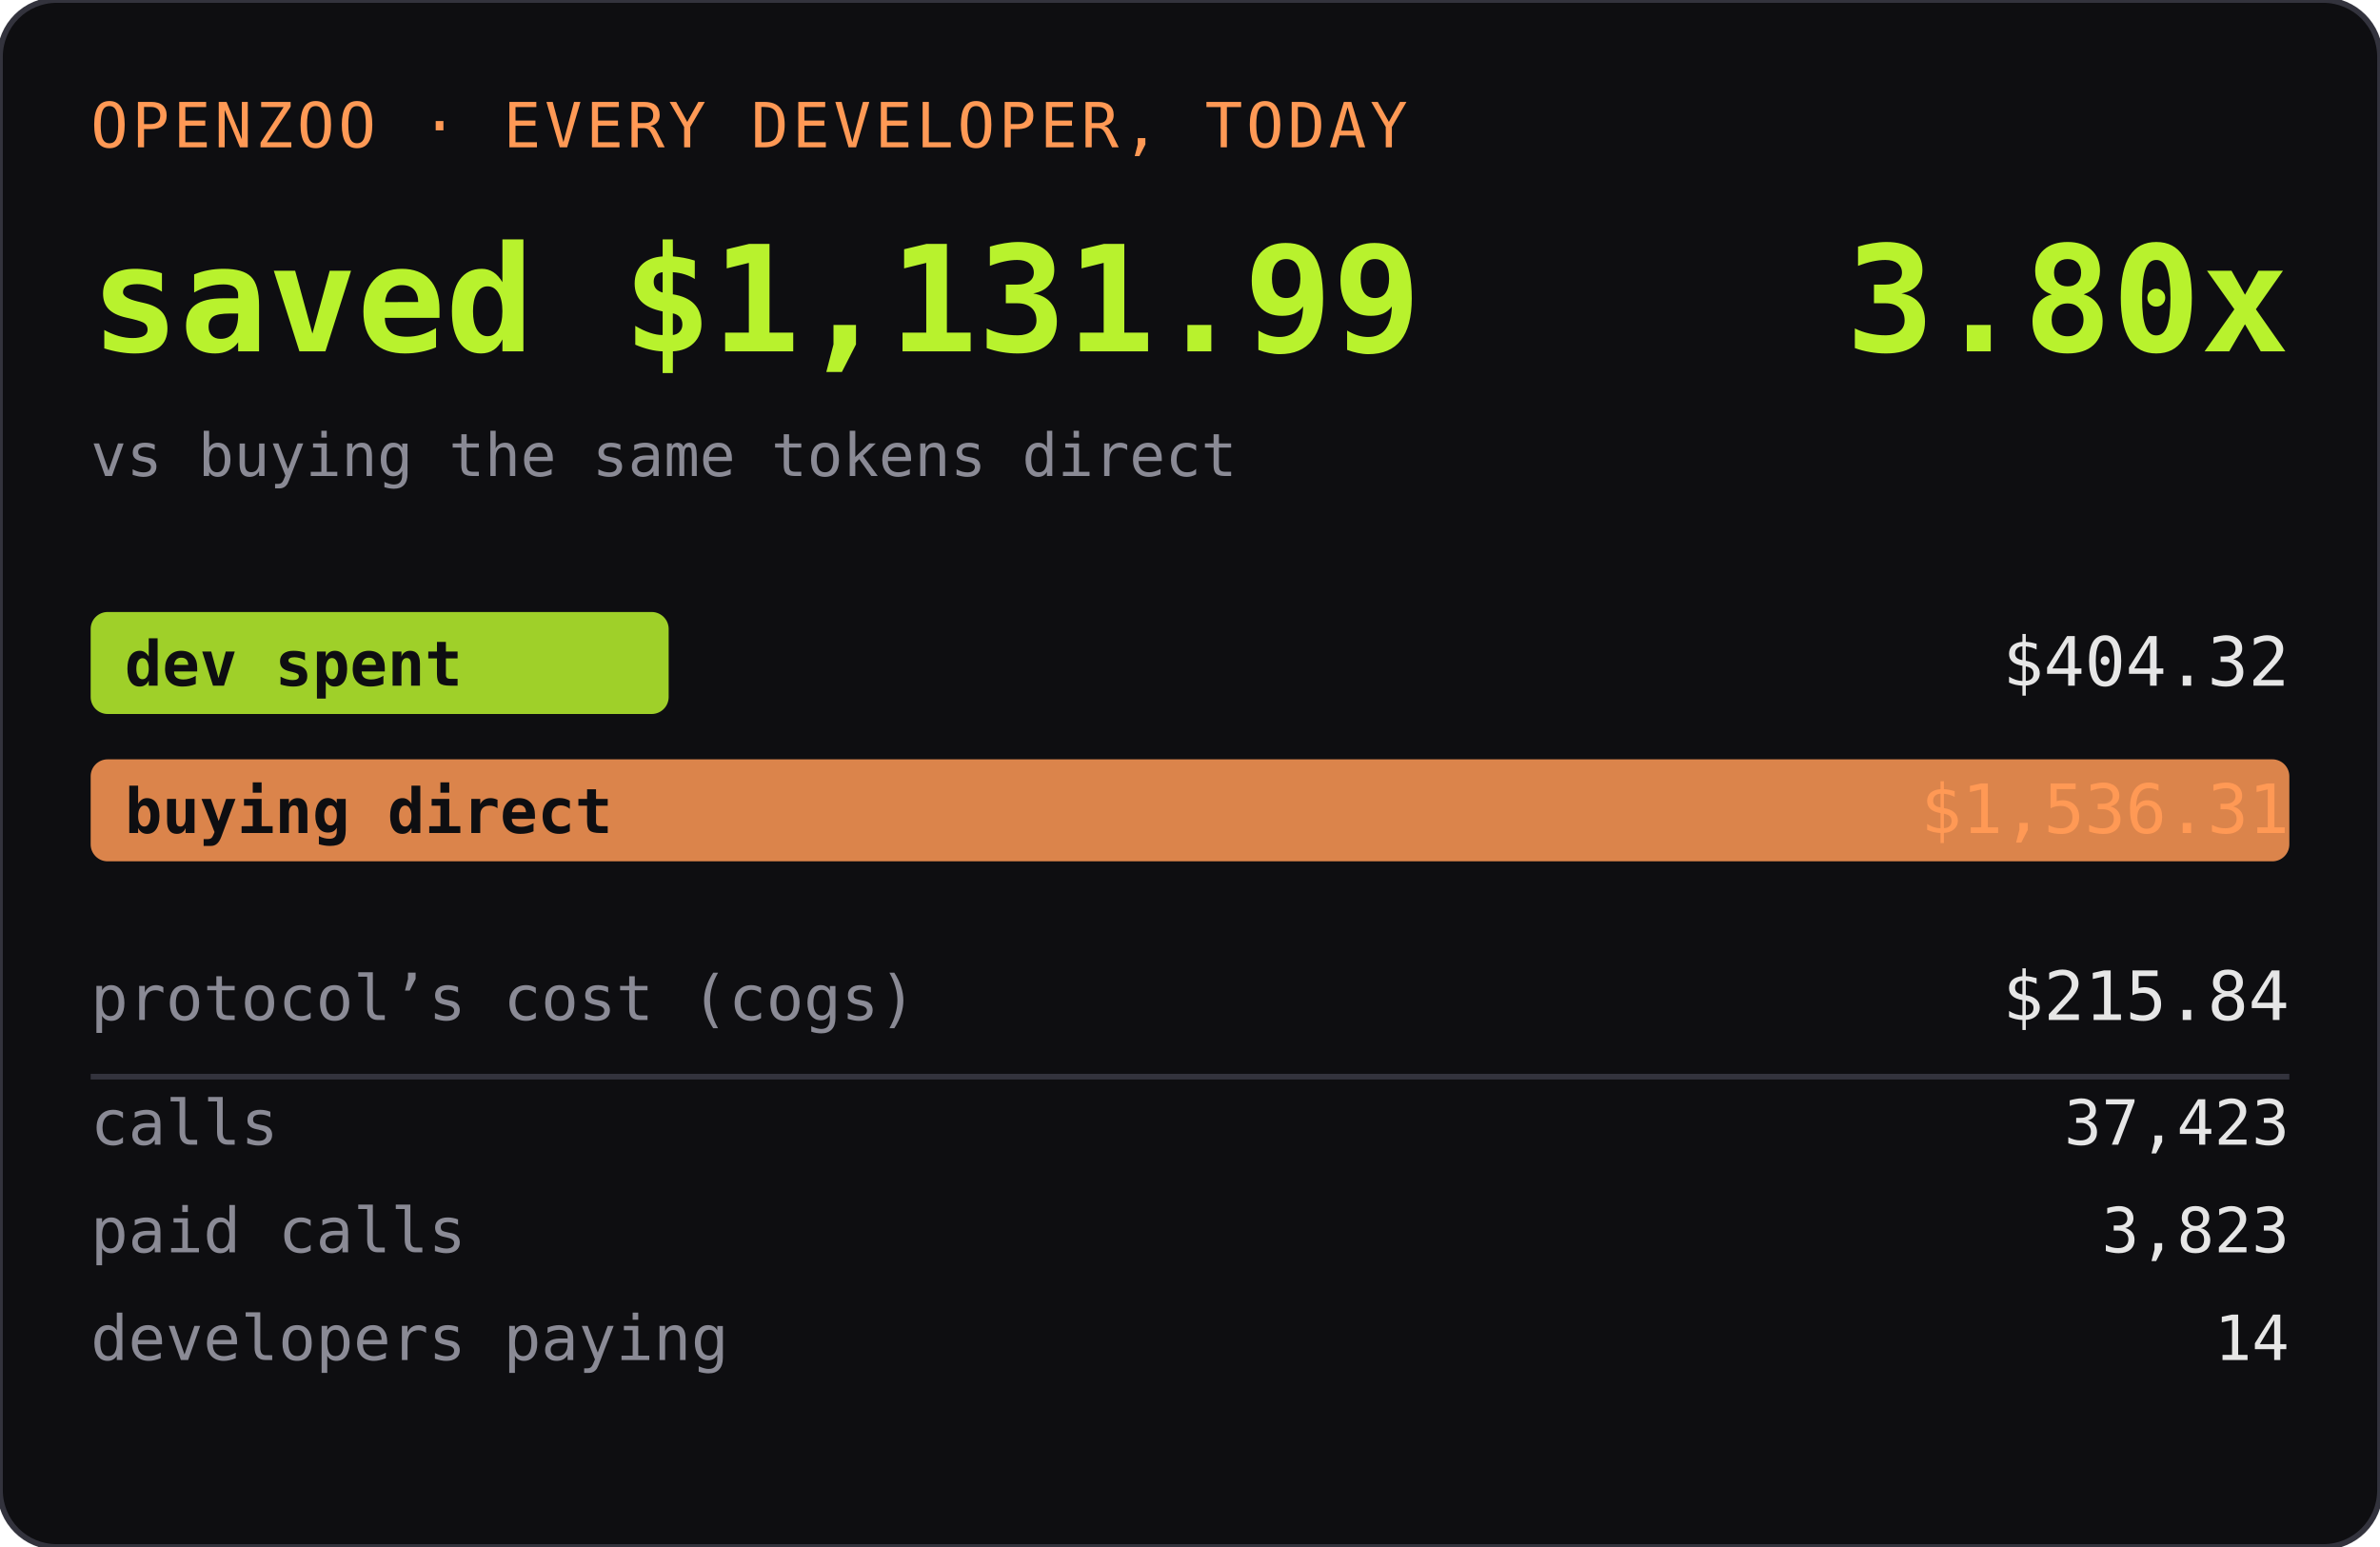
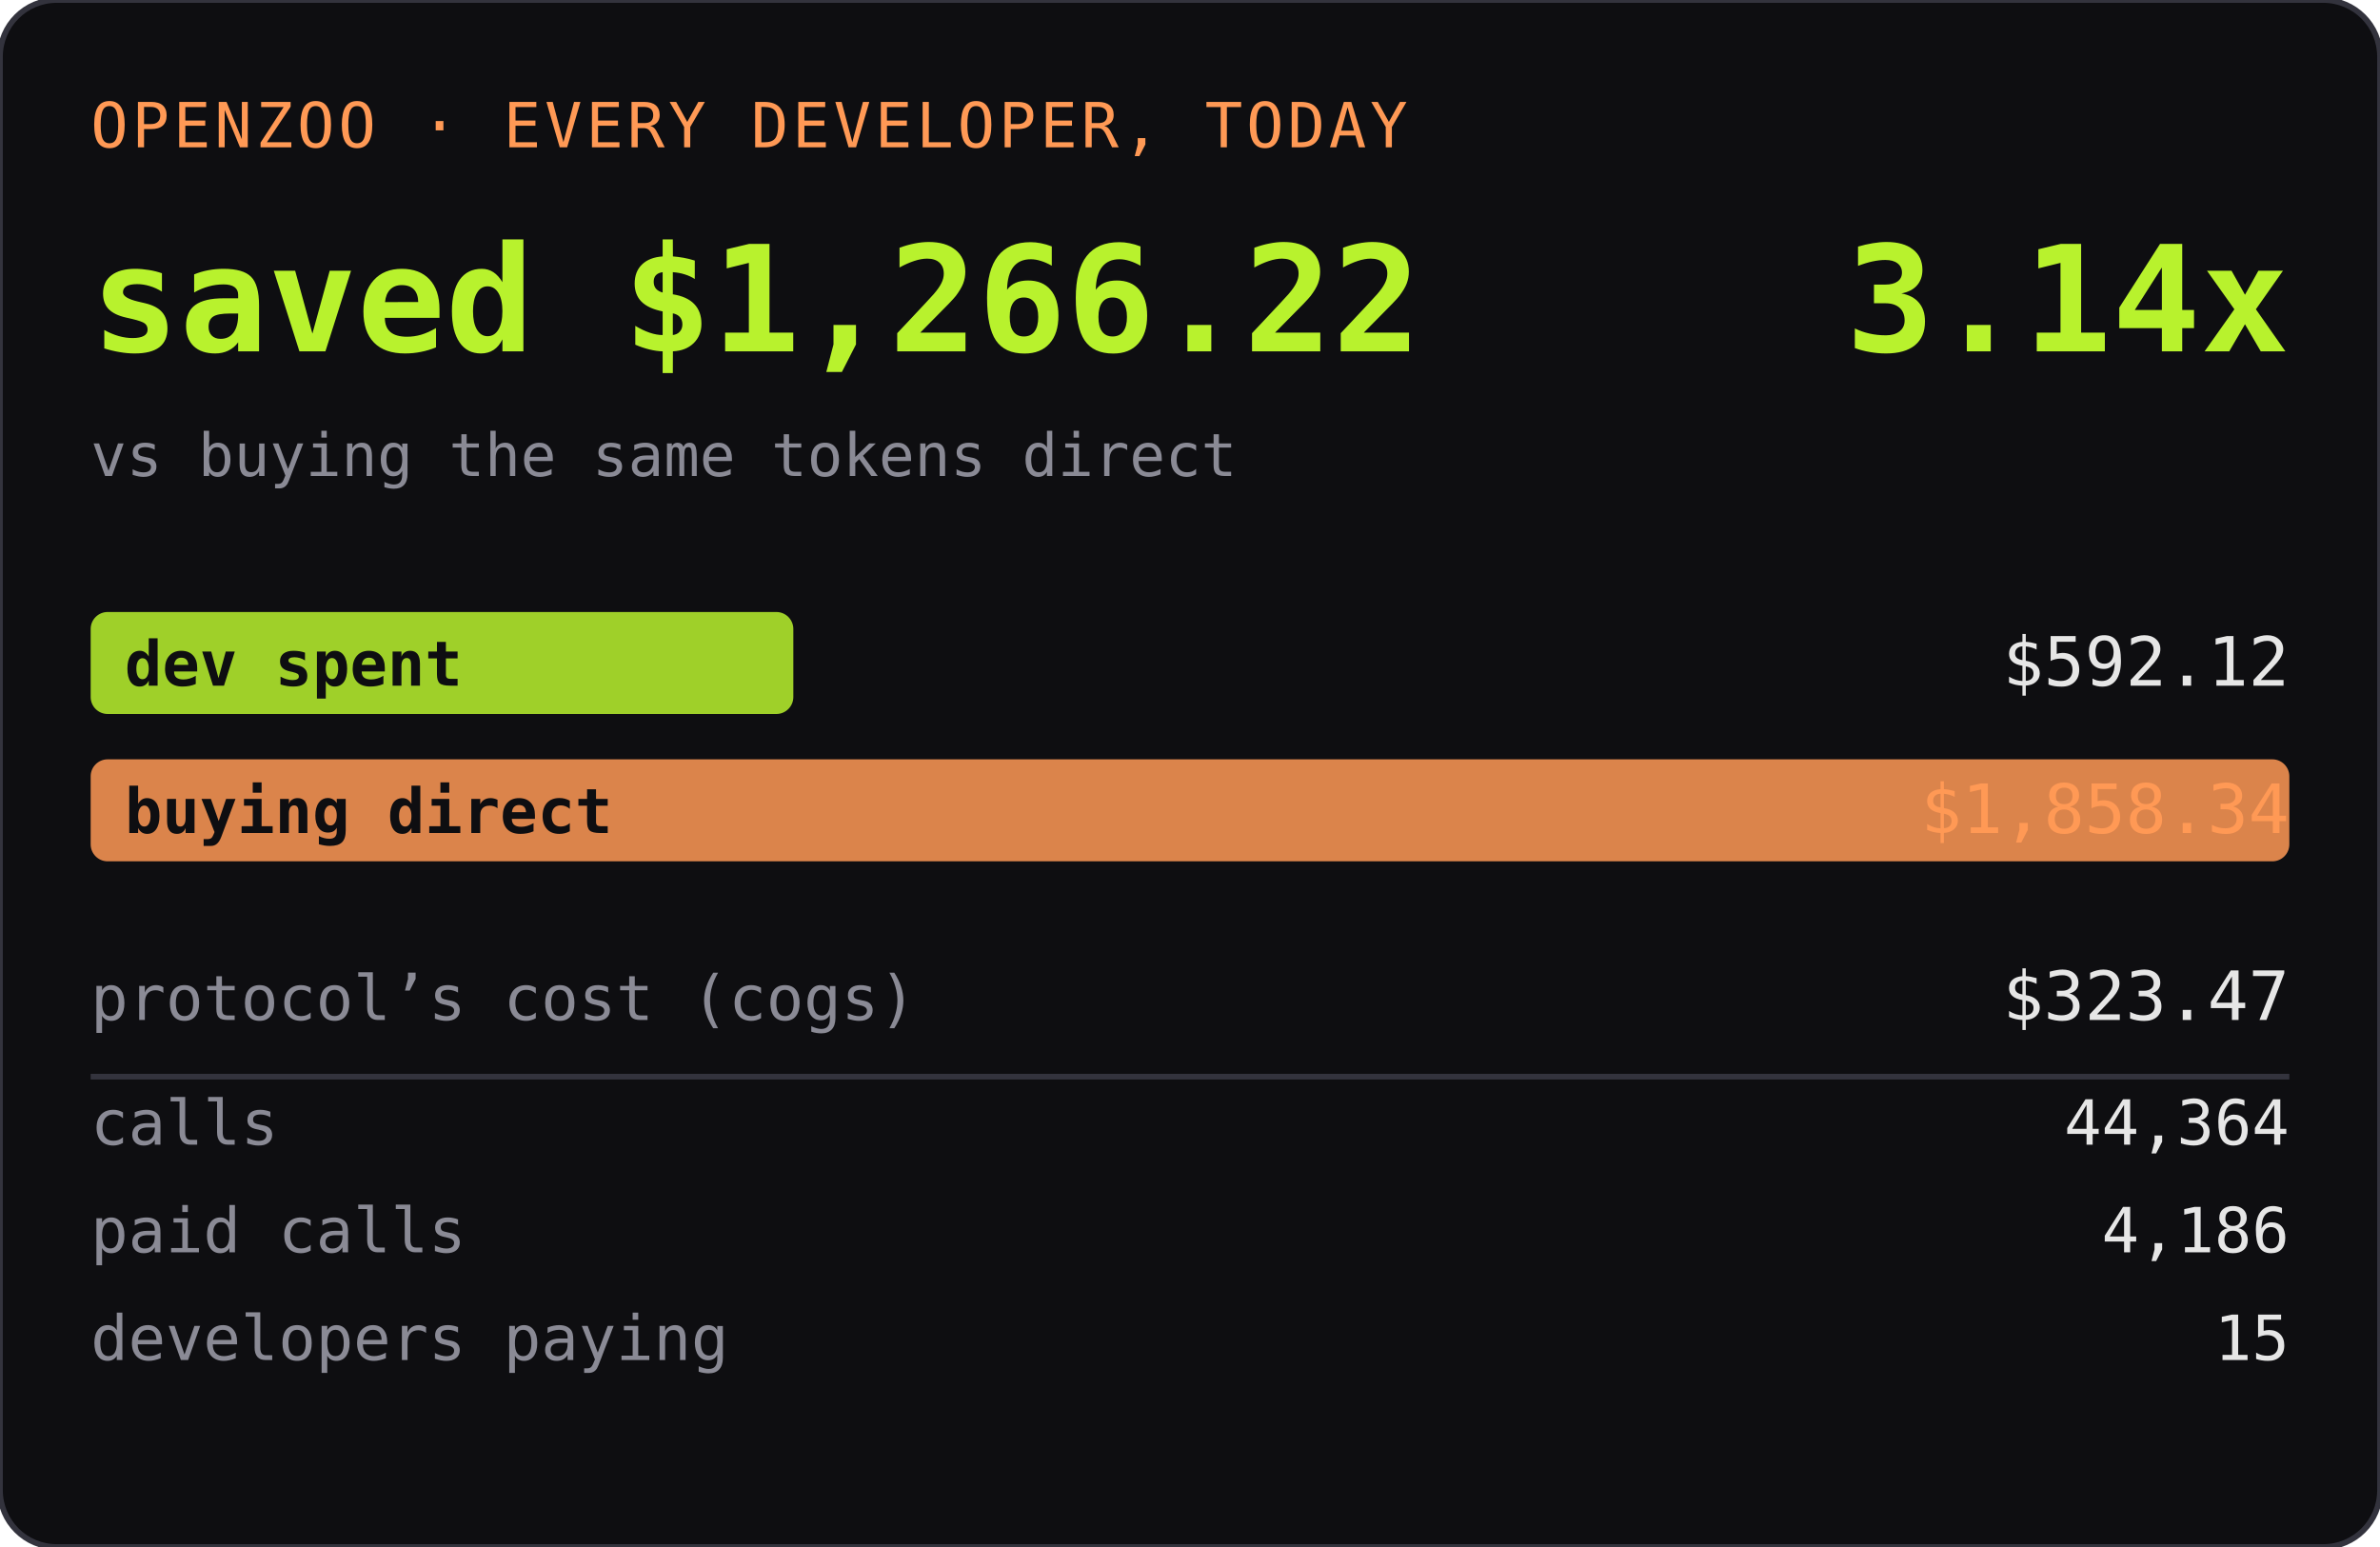
<svg xmlns="http://www.w3.org/2000/svg" width="420" height="273" role="img" aria-label="OPENZOO · EVERY DEVELOPER, TODAY">
  <rect width="420" height="273" rx="10" fill="#0e0e11" />
  <rect width="420" height="273" rx="10" fill="none" stroke="#33333d" />
  <text x="16" y="26" font-family="ui-monospace,SFMono-Regular,Menlo,monospace" font-size="11" fill="#ff9955" letter-spacing="0.06em">OPENZOO · EVERY DEVELOPER, TODAY</text>
-   <text x="16" y="62" font-family="ui-monospace,SFMono-Regular,Menlo,monospace" font-size="26" font-weight="600" fill="#b8f22d">saved $1,131.99</text>
-   <text x="404" y="62" text-anchor="end" font-family="ui-monospace,SFMono-Regular,Menlo,monospace" font-size="26" font-weight="600" fill="#b8f22d">3.80x</text>
+   <text x="16" y="62" font-family="ui-monospace,SFMono-Regular,Menlo,monospace" font-size="26" font-weight="600" fill="#b8f22d">saved $1,266.22</text>
+   <text x="404" y="62" text-anchor="end" font-family="ui-monospace,SFMono-Regular,Menlo,monospace" font-size="26" font-weight="600" fill="#b8f22d">3.14x</text>
  <text x="16" y="84" font-family="ui-monospace,SFMono-Regular,Menlo,monospace" font-size="10.5" fill="#8a8a95">vs buying the same tokens direct</text>
-   <rect x="16" y="108" width="102" height="18" rx="3" fill="#b8f22d" opacity="0.85" />
+   <rect x="16" y="108" width="124" height="18" rx="3" fill="#b8f22d" opacity="0.85" />
  <text x="22" y="121" font-family="ui-monospace,SFMono-Regular,Menlo,monospace" font-size="11" fill="#0e0e11" font-weight="600">dev spent</text>
-   <text x="404" y="121" text-anchor="end" font-family="ui-monospace,SFMono-Regular,Menlo,monospace" font-size="12" fill="#e6e6e6">$404.32</text>
+   <text x="404" y="121" text-anchor="end" font-family="ui-monospace,SFMono-Regular,Menlo,monospace" font-size="12" fill="#e6e6e6">$592.12</text>
  <rect x="16" y="134" width="388" height="18" rx="3" fill="#ff9955" opacity="0.85" />
  <text x="22" y="147" font-family="ui-monospace,SFMono-Regular,Menlo,monospace" font-size="11" fill="#0e0e11" font-weight="600">buying direct</text>
-   <text x="404" y="147" text-anchor="end" font-family="ui-monospace,SFMono-Regular,Menlo,monospace" font-size="12" fill="#ff9955">$1,536.31</text>
+   <text x="404" y="147" text-anchor="end" font-family="ui-monospace,SFMono-Regular,Menlo,monospace" font-size="12" fill="#ff9955">$1,858.34</text>
  <text x="16" y="180" font-family="ui-monospace,SFMono-Regular,Menlo,monospace" font-size="11" fill="#8a8a95">protocol’s cost (cogs)</text>
-   <text x="404" y="180" text-anchor="end" font-family="ui-monospace,SFMono-Regular,Menlo,monospace" font-size="12" fill="#e6e6e6">$215.84</text>
+   <text x="404" y="180" text-anchor="end" font-family="ui-monospace,SFMono-Regular,Menlo,monospace" font-size="12" fill="#e6e6e6">$323.47</text>
  <line x1="16" y1="190" x2="404" y2="190" stroke="#33333d" />
  <text x="16" y="202" font-family="ui-monospace,SFMono-Regular,Menlo,monospace" font-size="11" fill="#8a8a95">calls</text>
-   <text x="404" y="202" text-anchor="end" font-family="ui-monospace,SFMono-Regular,Menlo,monospace" font-size="11" fill="#e6e6e6">37,423</text>
+   <text x="404" y="202" text-anchor="end" font-family="ui-monospace,SFMono-Regular,Menlo,monospace" font-size="11" fill="#e6e6e6">44,364</text>
  <text x="16" y="221" font-family="ui-monospace,SFMono-Regular,Menlo,monospace" font-size="11" fill="#8a8a95">paid calls</text>
-   <text x="404" y="221" text-anchor="end" font-family="ui-monospace,SFMono-Regular,Menlo,monospace" font-size="11" fill="#e6e6e6">3,823</text>
+   <text x="404" y="221" text-anchor="end" font-family="ui-monospace,SFMono-Regular,Menlo,monospace" font-size="11" fill="#e6e6e6">4,186</text>
  <text x="16" y="240" font-family="ui-monospace,SFMono-Regular,Menlo,monospace" font-size="11" fill="#8a8a95">developers paying</text>
-   <text x="404" y="240" text-anchor="end" font-family="ui-monospace,SFMono-Regular,Menlo,monospace" font-size="11" fill="#e6e6e6">14</text>
+   <text x="404" y="240" text-anchor="end" font-family="ui-monospace,SFMono-Regular,Menlo,monospace" font-size="11" fill="#e6e6e6">15</text>
</svg>
